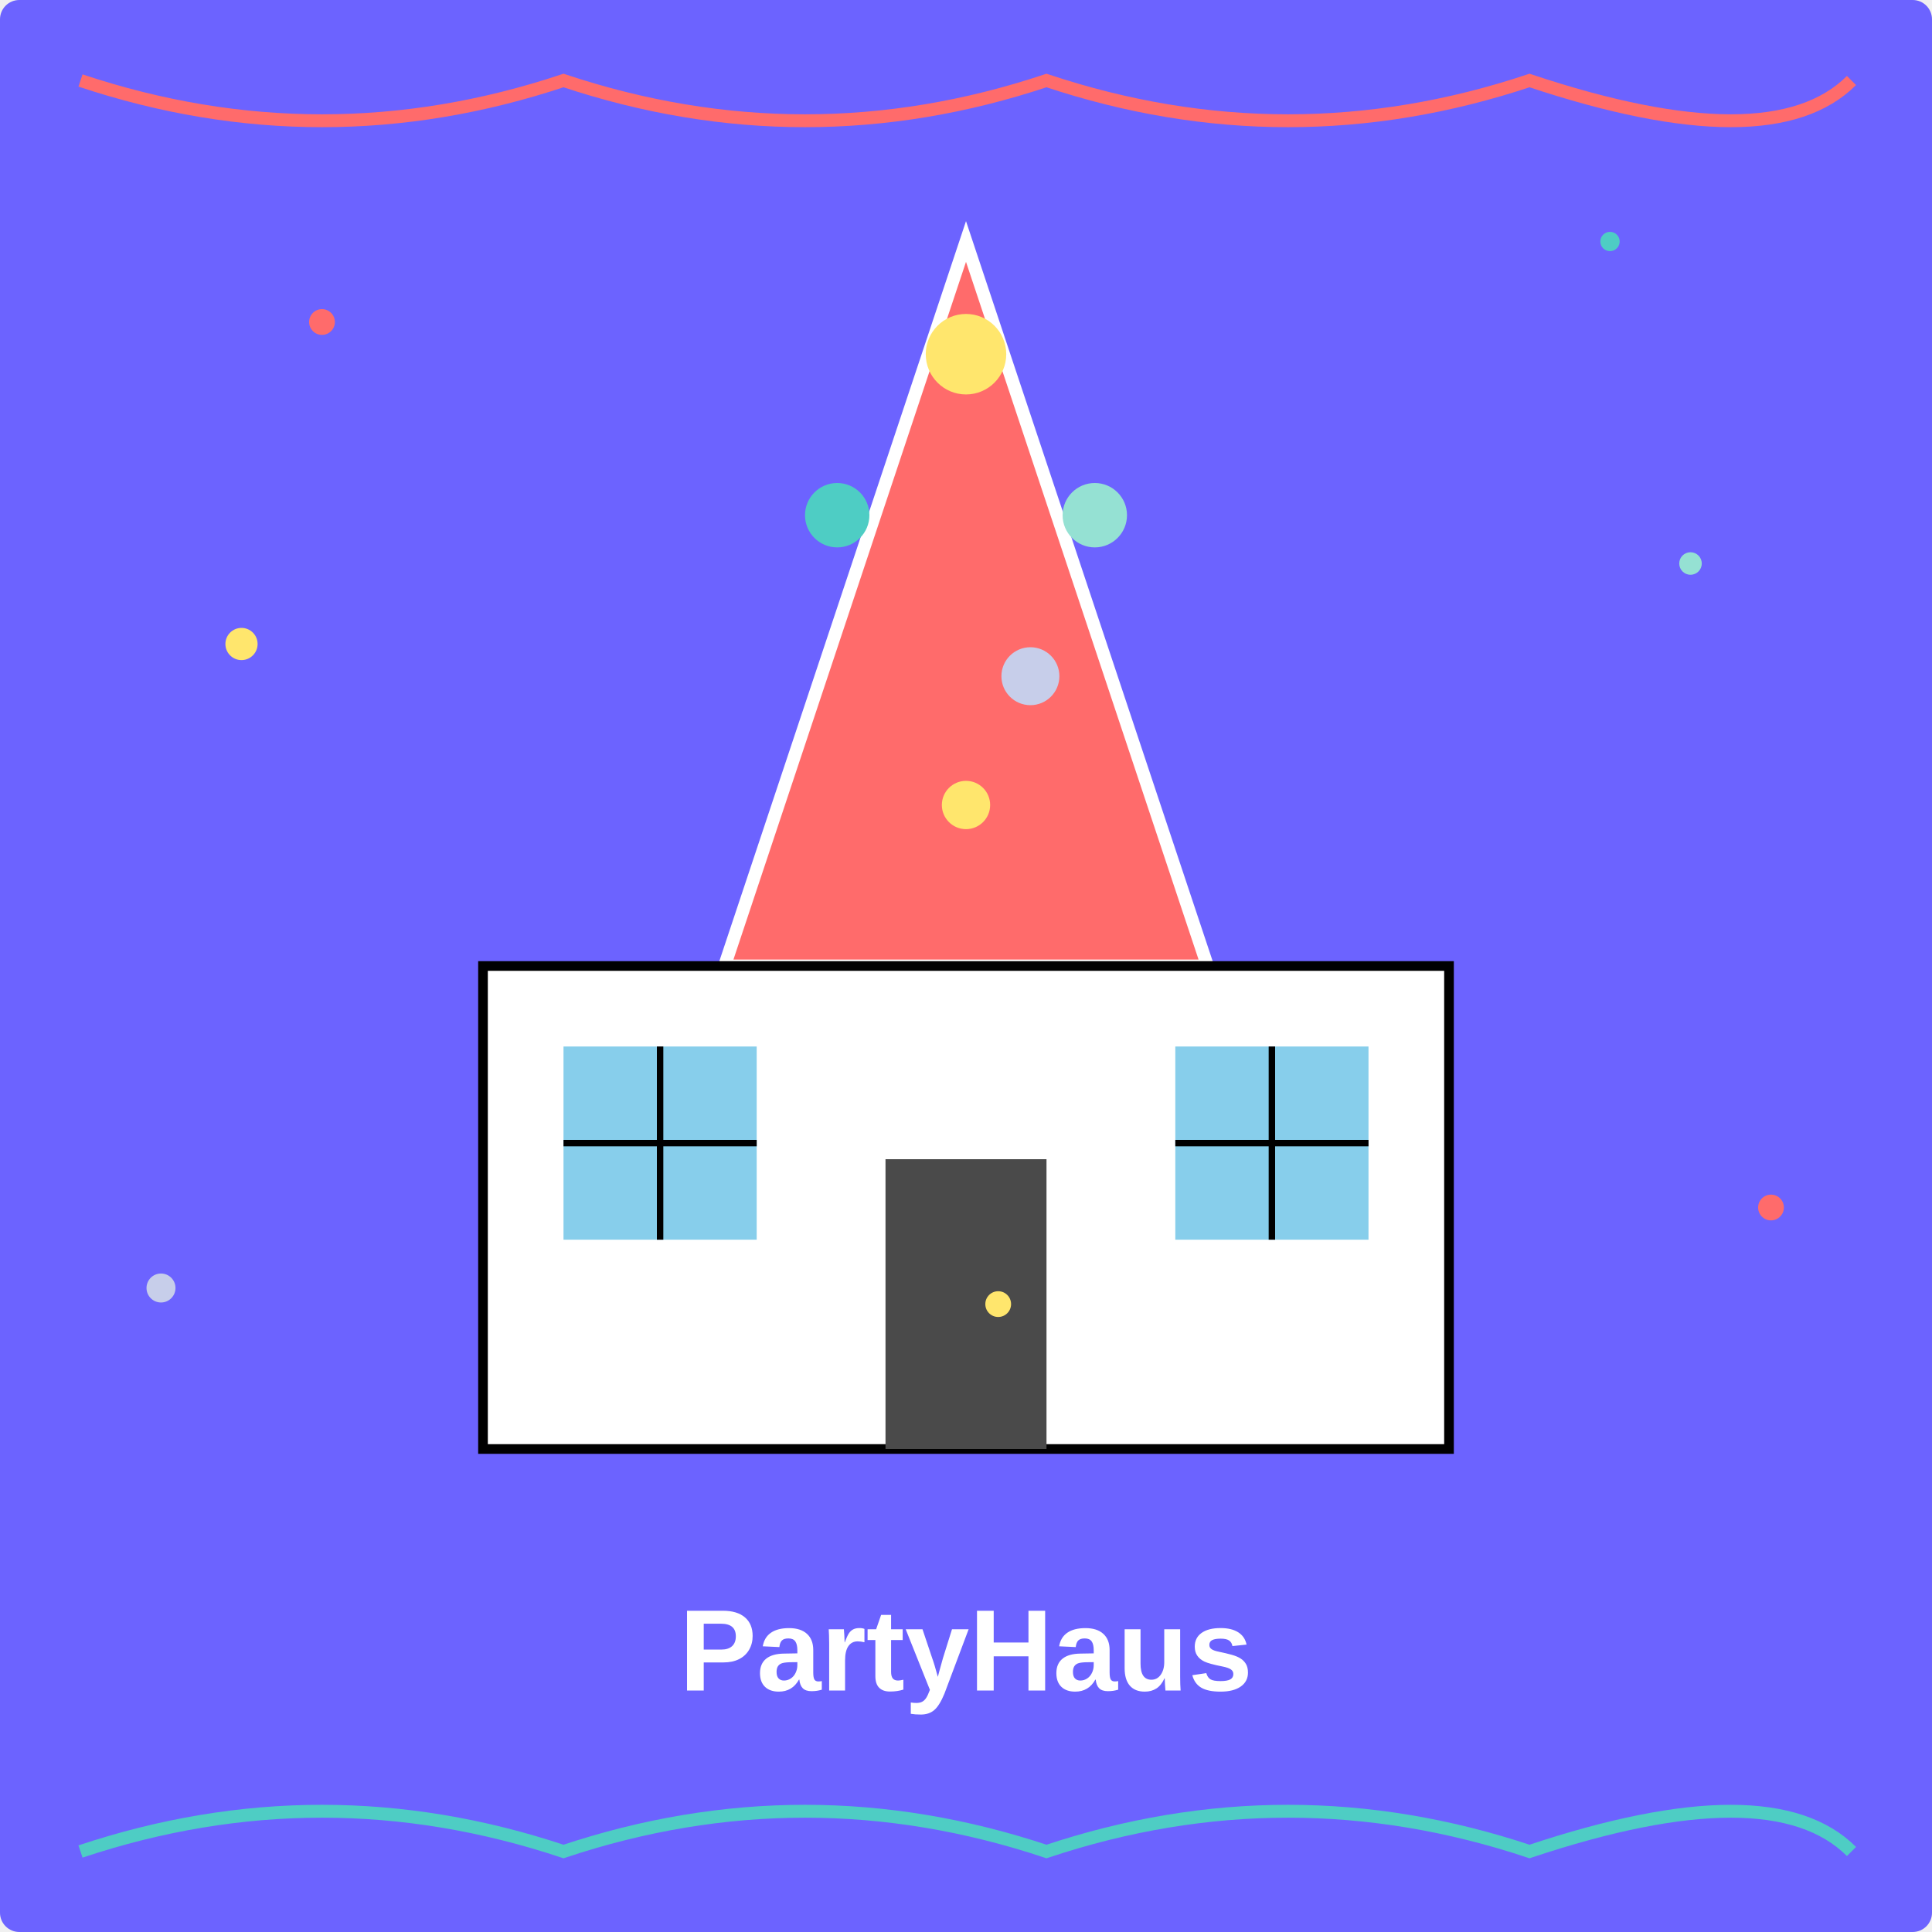
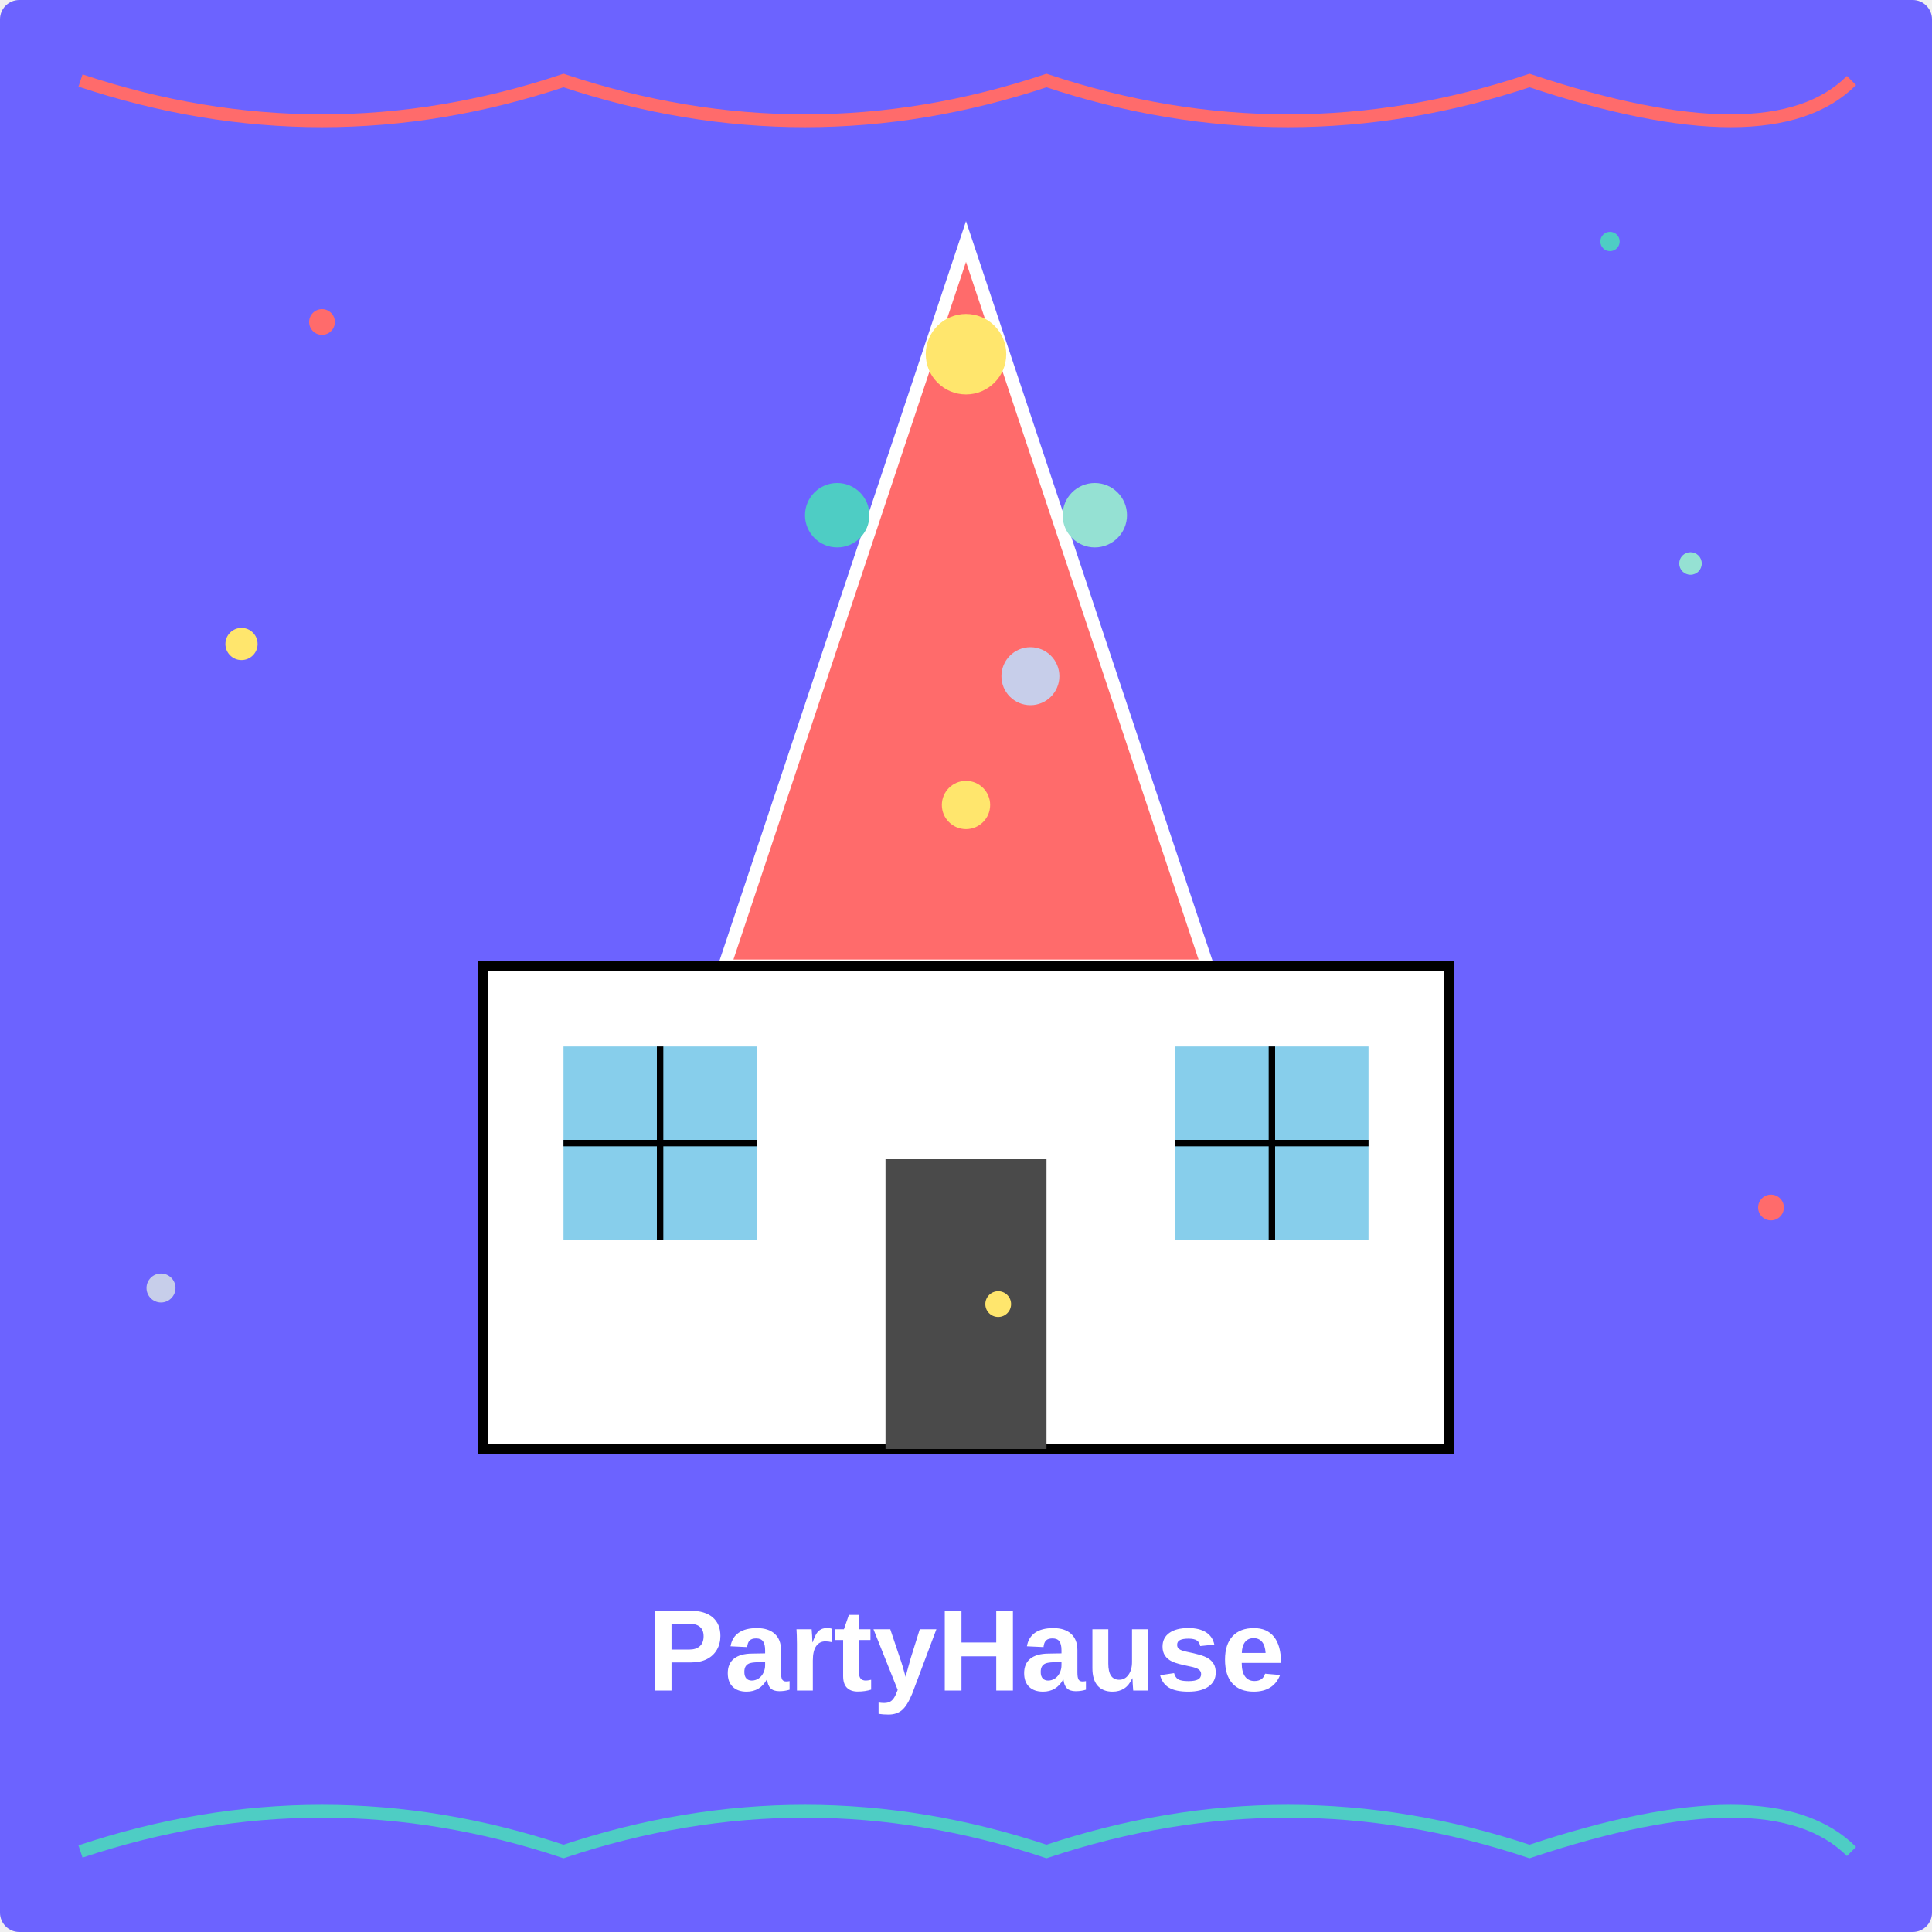
<svg xmlns="http://www.w3.org/2000/svg" width="1200" height="1200" fill="none">
  <rect width="1200" height="1200" fill="#6C63FF" rx="12" />
  <path d="M600 150L750 600H450L600 150Z" fill="#FF6B6B" stroke="#FFF" stroke-width="8" />
  <circle cx="600" cy="220" r="25" fill="#FFE66D" />
  <circle cx="520" cy="320" r="20" fill="#4ECDC4" />
  <circle cx="680" cy="320" r="20" fill="#95E1D3" />
  <circle cx="560" cy="420" r="18" fill="#FF6B6B" />
  <circle cx="640" cy="420" r="18" fill="#C7CEEA" />
  <circle cx="600" cy="500" r="15" fill="#FFE66D" />
  <rect x="300" y="600" width="600" height="300" fill="#FFF" stroke="#000" stroke-width="6" />
  <rect x="550" y="720" width="100" height="180" fill="#4A4A4A" />
  <circle cx="620" cy="810" r="8" fill="#FFE66D" />
  <rect x="350" y="650" width="120" height="120" fill="#87CEEB" />
  <rect x="730" y="650" width="120" height="120" fill="#87CEEB" />
  <line x1="410" y1="650" x2="410" y2="770" stroke="#000" stroke-width="4" />
  <line x1="350" y1="710" x2="470" y2="710" stroke="#000" stroke-width="4" />
  <line x1="790" y1="650" x2="790" y2="770" stroke="#000" stroke-width="4" />
  <line x1="730" y1="710" x2="850" y2="710" stroke="#000" stroke-width="4" />
-   <text x="600" y="1050" font-family="Arial, sans-serif" font-size="72" font-weight="bold" text-anchor="middle" fill="#FFF">PartyHaus</text>
+   <text x="600" y="1050" font-family="Arial, sans-serif" font-size="72" font-weight="bold" text-anchor="middle" fill="#FFF">PartyHause</text>
  <circle cx="200" cy="200" r="8" fill="#FF6B6B" />
  <circle cx="1000" cy="150" r="6" fill="#4ECDC4" />
  <circle cx="150" cy="400" r="10" fill="#FFE66D" />
  <circle cx="1050" cy="350" r="7" fill="#95E1D3" />
  <circle cx="100" cy="800" r="9" fill="#C7CEEA" />
  <circle cx="1100" cy="750" r="8" fill="#FF6B6B" />
  <path d="M50 50 Q 200 100 350 50 Q 500 100 650 50 Q 800 100 950 50 Q 1100 100 1150 50" stroke="#FF6B6B" stroke-width="8" fill="none" />
  <path d="M50 1150 Q 200 1100 350 1150 Q 500 1100 650 1150 Q 800 1100 950 1150 Q 1100 1100 1150 1150" stroke="#4ECDC4" stroke-width="8" fill="none" />
</svg>
